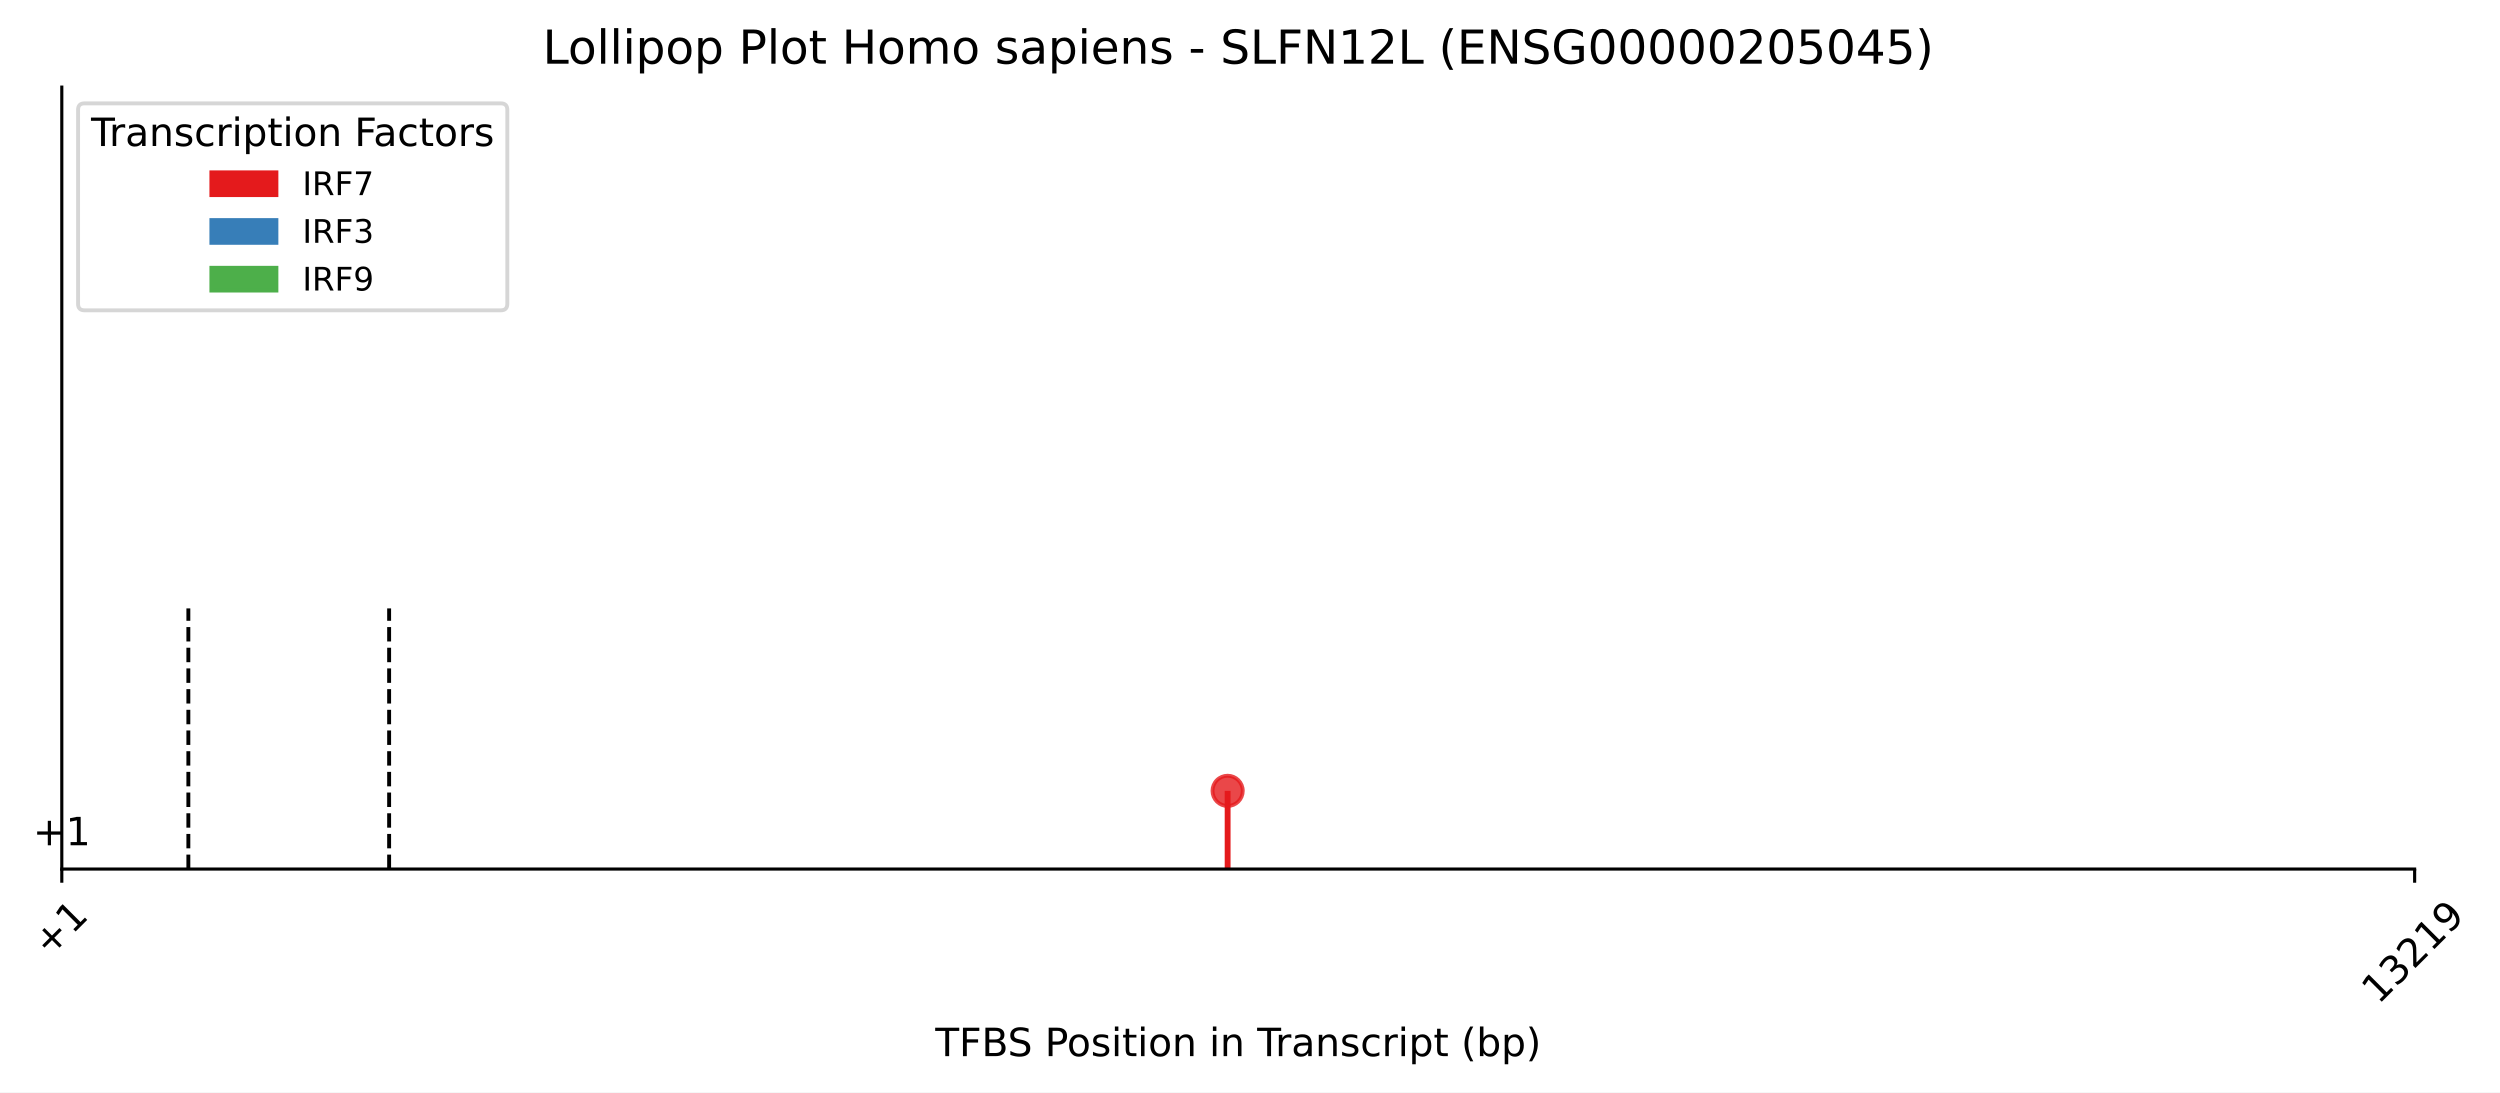
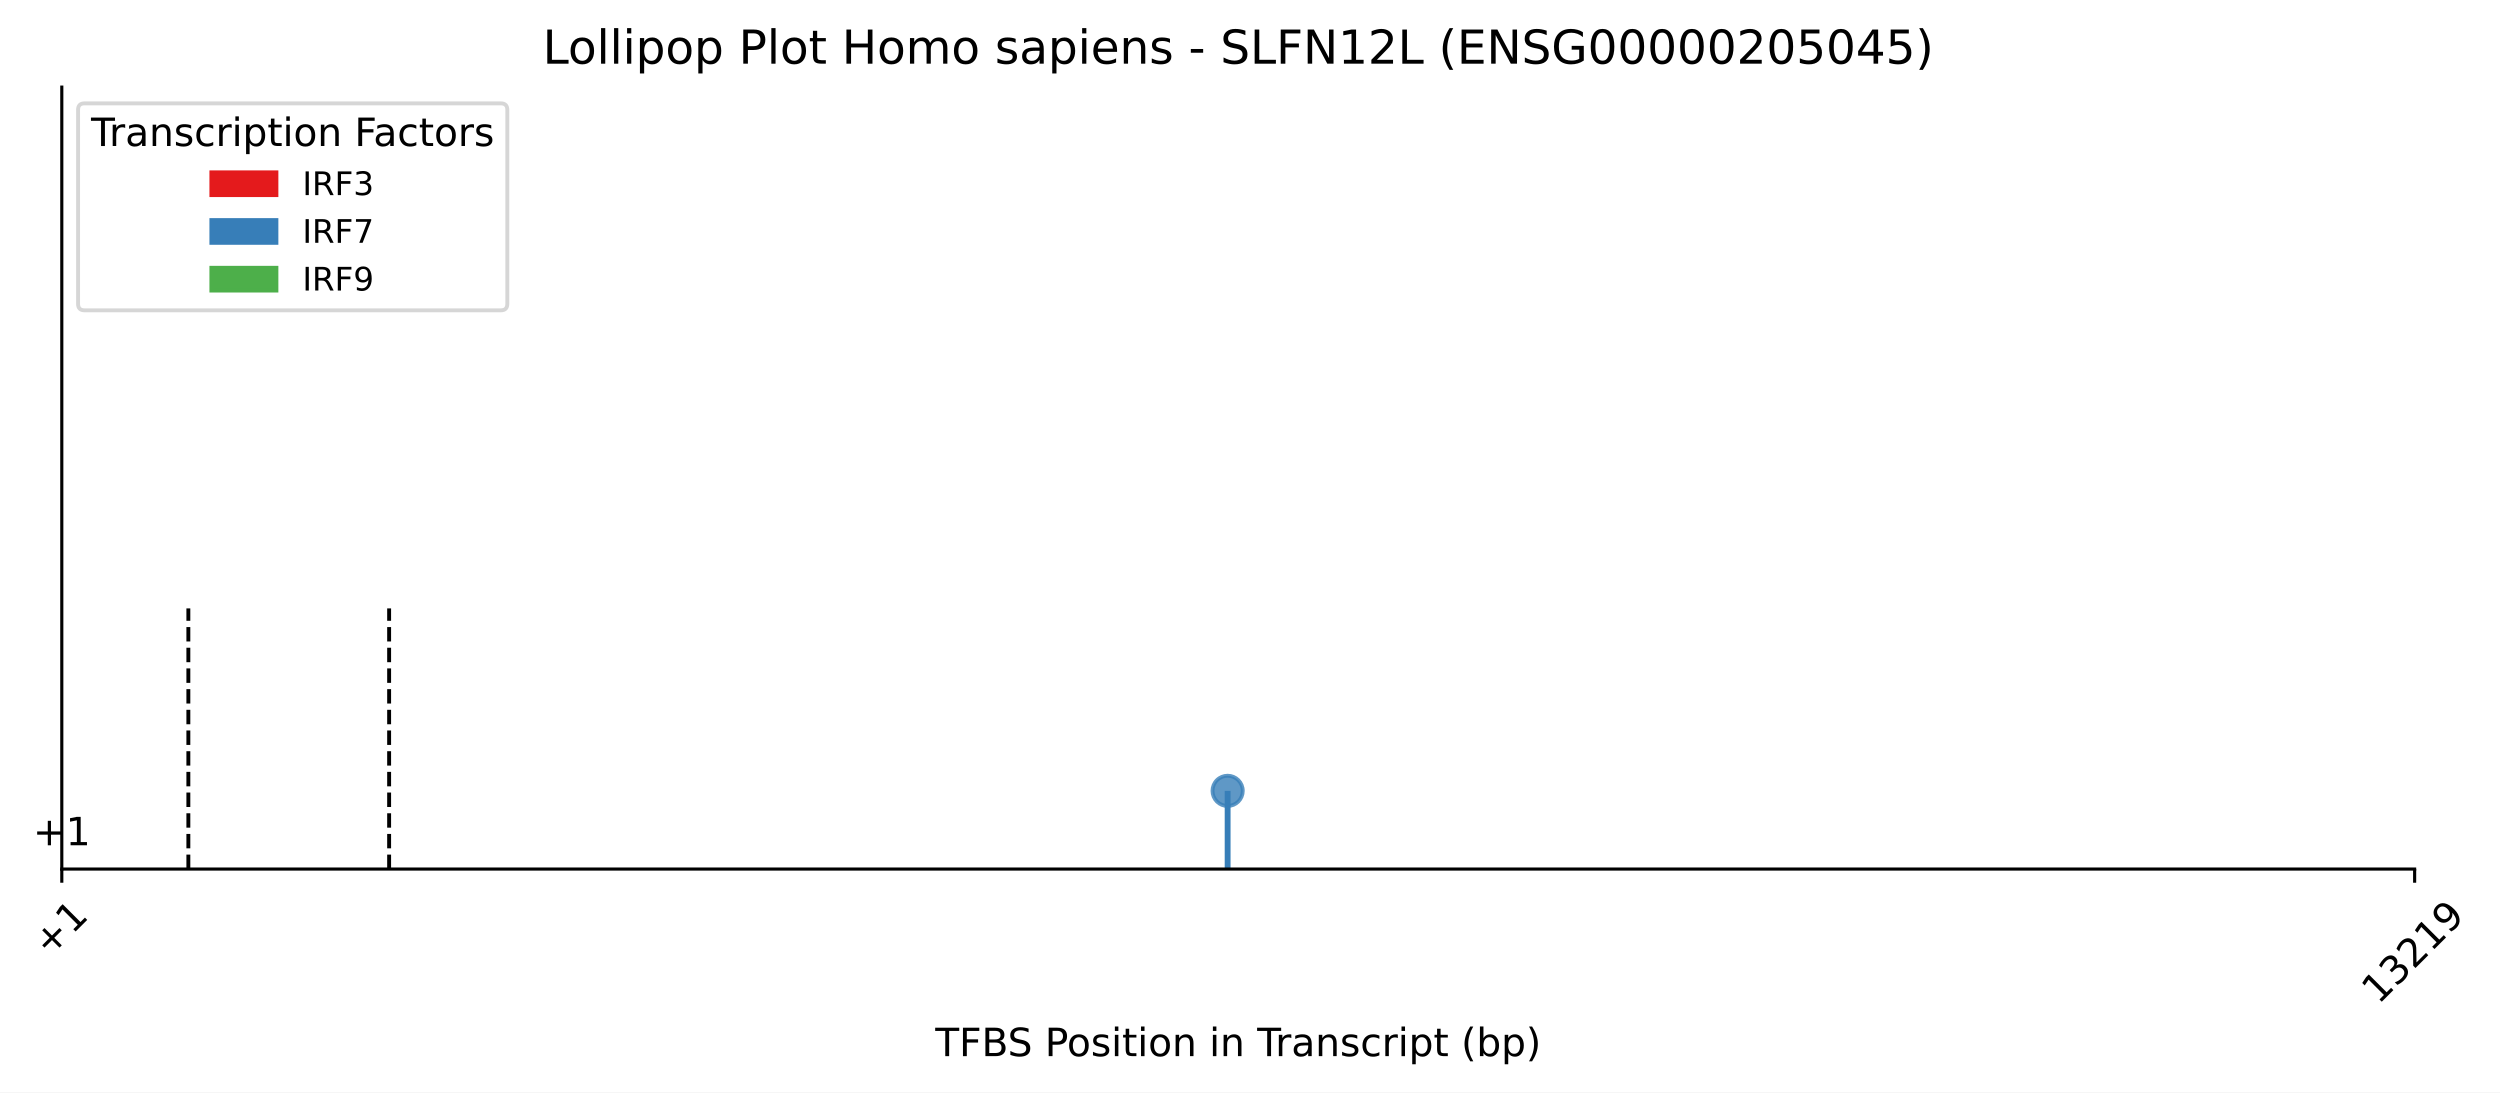
<svg xmlns="http://www.w3.org/2000/svg" xmlns:xlink="http://www.w3.org/1999/xlink" width="640.509pt" height="279.87pt" viewBox="0 0 640.509 279.87" version="1.1">
  <defs>
    <style type="text/css">*{stroke-linejoin: round; stroke-linecap: butt}</style>
  </defs>
  <g id="figure_1">
    <g id="patch_1">
      <path d="M 0 279.87  L 640.509 279.87  L 640.509 0  L 0 0  z " style="fill: #ffffff" />
    </g>
    <g id="axes_1">
      <g id="patch_2">
        <path d="M 15.834 222.654  L 618.639 222.654  L 618.639 22.318  L 15.834 22.318  z " style="fill: #ffffff" />
      </g>
      <g id="matplotlib.axis_1">
        <g id="xtick_1">
          <g id="line2d_1">
            <defs>
-               <path id="me932055e0e" d="M 0 0  L 0 3.5  " style="stroke: #000000; stroke-width: 0.8" />
+               <path id="m1842321f19" d="M 0 0  L 0 3.5  " style="stroke: #000000; stroke-width: 0.8" />
            </defs>
            <g>
-               <use xlink:href="#me932055e0e" x="15.834" y="222.654" style="stroke: #000000; stroke-width: 0.8" />
+               <use xlink:href="#m1842321f19" x="15.834" y="222.654" style="stroke: #000000; stroke-width: 0.8" />
            </g>
          </g>
          <g id="text_1">
            <g transform="translate(12.57291 245.4511) rotate(-45) scale(0.1 -0.1)">
              <defs>
                <path id="DejaVuSans-2b" d="M 2944 4013  L 2944 2272  L 4684 2272  L 4684 1741  L 2944 1741  L 2944 0  L 2419 0  L 2419 1741  L 678 1741  L 678 2272  L 2419 2272  L 2419 4013  L 2944 4013  z " transform="scale(0.015625)" />
                <path id="DejaVuSans-31" d="M 794 531  L 1825 531  L 1825 4091  L 703 3866  L 703 4441  L 1819 4666  L 2450 4666  L 2450 531  L 3481 531  L 3481 0  L 794 0  L 794 531  z " transform="scale(0.015625)" />
              </defs>
              <use xlink:href="#DejaVuSans-2b" />
              <use xlink:href="#DejaVuSans-31" x="83.789" />
            </g>
          </g>
        </g>
        <g id="xtick_2">
          <g id="line2d_2">
            <g>
-               <use xlink:href="#me932055e0e" x="618.639" y="222.654" style="stroke: #000000; stroke-width: 0.8" />
+               <use xlink:href="#m1842321f19" x="618.639" y="222.654" style="stroke: #000000; stroke-width: 0.8" />
            </g>
          </g>
          <g id="text_2">
            <g transform="translate(609.3433 257.5216) rotate(-45) scale(0.1 -0.1)">
              <defs>
                <path id="DejaVuSans-33" d="M 2597 2516  Q 3050 2419 3304 2112  Q 3559 1806 3559 1356  Q 3559 666 3084 287  Q 2609 -91 1734 -91  Q 1441 -91 1130 -33  Q 819 25 488 141  L 488 750  Q 750 597 1062 519  Q 1375 441 1716 441  Q 2309 441 2620 675  Q 2931 909 2931 1356  Q 2931 1769 2642 2001  Q 2353 2234 1838 2234  L 1294 2234  L 1294 2753  L 1863 2753  Q 2328 2753 2575 2939  Q 2822 3125 2822 3475  Q 2822 3834 2567 4026  Q 2313 4219 1838 4219  Q 1578 4219 1281 4162  Q 984 4106 628 3988  L 628 4550  Q 988 4650 1302 4700  Q 1616 4750 1894 4750  Q 2613 4750 3031 4423  Q 3450 4097 3450 3541  Q 3450 3153 3228 2886  Q 3006 2619 2597 2516  z " transform="scale(0.015625)" />
                <path id="DejaVuSans-32" d="M 1228 531  L 3431 531  L 3431 0  L 469 0  L 469 531  Q 828 903 1448 1529  Q 2069 2156 2228 2338  Q 2531 2678 2651 2914  Q 2772 3150 2772 3378  Q 2772 3750 2511 3984  Q 2250 4219 1831 4219  Q 1534 4219 1204 4116  Q 875 4013 500 3803  L 500 4441  Q 881 4594 1212 4672  Q 1544 4750 1819 4750  Q 2544 4750 2975 4387  Q 3406 4025 3406 3419  Q 3406 3131 3298 2873  Q 3191 2616 2906 2266  Q 2828 2175 2409 1742  Q 1991 1309 1228 531  z " transform="scale(0.015625)" />
                <path id="DejaVuSans-39" d="M 703 97  L 703 672  Q 941 559 1184 500  Q 1428 441 1663 441  Q 2288 441 2617 861  Q 2947 1281 2994 2138  Q 2813 1869 2534 1725  Q 2256 1581 1919 1581  Q 1219 1581 811 2004  Q 403 2428 403 3163  Q 403 3881 828 4315  Q 1253 4750 1959 4750  Q 2769 4750 3195 4129  Q 3622 3509 3622 2328  Q 3622 1225 3098 567  Q 2575 -91 1691 -91  Q 1453 -91 1209 -44  Q 966 3 703 97  z M 1959 2075  Q 2384 2075 2632 2365  Q 2881 2656 2881 3163  Q 2881 3666 2632 3958  Q 2384 4250 1959 4250  Q 1534 4250 1286 3958  Q 1038 3666 1038 3163  Q 1038 2656 1286 2365  Q 1534 2075 1959 2075  z " transform="scale(0.015625)" />
              </defs>
              <use xlink:href="#DejaVuSans-31" />
              <use xlink:href="#DejaVuSans-33" x="63.623" />
              <use xlink:href="#DejaVuSans-32" x="127.246" />
              <use xlink:href="#DejaVuSans-31" x="190.869" />
              <use xlink:href="#DejaVuSans-39" x="254.492" />
            </g>
          </g>
        </g>
        <g id="text_3">
          <g transform="translate(239.6242 270.5906) scale(0.1 -0.1)">
            <defs>
              <path id="DejaVuSans-54" d="M -19 4666  L 3928 4666  L 3928 4134  L 2272 4134  L 2272 0  L 1638 0  L 1638 4134  L -19 4134  L -19 4666  z " transform="scale(0.015625)" />
              <path id="DejaVuSans-46" d="M 628 4666  L 3309 4666  L 3309 4134  L 1259 4134  L 1259 2759  L 3109 2759  L 3109 2228  L 1259 2228  L 1259 0  L 628 0  L 628 4666  z " transform="scale(0.015625)" />
              <path id="DejaVuSans-42" d="M 1259 2228  L 1259 519  L 2272 519  Q 2781 519 3026 730  Q 3272 941 3272 1375  Q 3272 1813 3026 2020  Q 2781 2228 2272 2228  L 1259 2228  z M 1259 4147  L 1259 2741  L 2194 2741  Q 2656 2741 2882 2914  Q 3109 3088 3109 3444  Q 3109 3797 2882 3972  Q 2656 4147 2194 4147  L 1259 4147  z M 628 4666  L 2241 4666  Q 2963 4666 3353 4366  Q 3744 4066 3744 3513  Q 3744 3084 3544 2831  Q 3344 2578 2956 2516  Q 3422 2416 3680 2098  Q 3938 1781 3938 1306  Q 3938 681 3513 340  Q 3088 0 2303 0  L 628 0  L 628 4666  z " transform="scale(0.015625)" />
              <path id="DejaVuSans-53" d="M 3425 4513  L 3425 3897  Q 3066 4069 2747 4153  Q 2428 4238 2131 4238  Q 1616 4238 1336 4038  Q 1056 3838 1056 3469  Q 1056 3159 1242 3001  Q 1428 2844 1947 2747  L 2328 2669  Q 3034 2534 3370 2195  Q 3706 1856 3706 1288  Q 3706 609 3251 259  Q 2797 -91 1919 -91  Q 1588 -91 1214 -16  Q 841 59 441 206  L 441 856  Q 825 641 1194 531  Q 1563 422 1919 422  Q 2459 422 2753 634  Q 3047 847 3047 1241  Q 3047 1584 2836 1778  Q 2625 1972 2144 2069  L 1759 2144  Q 1053 2284 737 2584  Q 422 2884 422 3419  Q 422 4038 858 4394  Q 1294 4750 2059 4750  Q 2388 4750 2728 4690  Q 3069 4631 3425 4513  z " transform="scale(0.015625)" />
              <path id="DejaVuSans-20" transform="scale(0.015625)" />
              <path id="DejaVuSans-50" d="M 1259 4147  L 1259 2394  L 2053 2394  Q 2494 2394 2734 2622  Q 2975 2850 2975 3272  Q 2975 3691 2734 3919  Q 2494 4147 2053 4147  L 1259 4147  z M 628 4666  L 2053 4666  Q 2838 4666 3239 4311  Q 3641 3956 3641 3272  Q 3641 2581 3239 2228  Q 2838 1875 2053 1875  L 1259 1875  L 1259 0  L 628 0  L 628 4666  z " transform="scale(0.015625)" />
              <path id="DejaVuSans-6f" d="M 1959 3097  Q 1497 3097 1228 2736  Q 959 2375 959 1747  Q 959 1119 1226 758  Q 1494 397 1959 397  Q 2419 397 2687 759  Q 2956 1122 2956 1747  Q 2956 2369 2687 2733  Q 2419 3097 1959 3097  z M 1959 3584  Q 2709 3584 3137 3096  Q 3566 2609 3566 1747  Q 3566 888 3137 398  Q 2709 -91 1959 -91  Q 1206 -91 779 398  Q 353 888 353 1747  Q 353 2609 779 3096  Q 1206 3584 1959 3584  z " transform="scale(0.015625)" />
              <path id="DejaVuSans-73" d="M 2834 3397  L 2834 2853  Q 2591 2978 2328 3040  Q 2066 3103 1784 3103  Q 1356 3103 1142 2972  Q 928 2841 928 2578  Q 928 2378 1081 2264  Q 1234 2150 1697 2047  L 1894 2003  Q 2506 1872 2764 1633  Q 3022 1394 3022 966  Q 3022 478 2636 193  Q 2250 -91 1575 -91  Q 1294 -91 989 -36  Q 684 19 347 128  L 347 722  Q 666 556 975 473  Q 1284 391 1588 391  Q 1994 391 2212 530  Q 2431 669 2431 922  Q 2431 1156 2273 1281  Q 2116 1406 1581 1522  L 1381 1569  Q 847 1681 609 1914  Q 372 2147 372 2553  Q 372 3047 722 3315  Q 1072 3584 1716 3584  Q 2034 3584 2315 3537  Q 2597 3491 2834 3397  z " transform="scale(0.015625)" />
              <path id="DejaVuSans-69" d="M 603 3500  L 1178 3500  L 1178 0  L 603 0  L 603 3500  z M 603 4863  L 1178 4863  L 1178 4134  L 603 4134  L 603 4863  z " transform="scale(0.015625)" />
              <path id="DejaVuSans-74" d="M 1172 4494  L 1172 3500  L 2356 3500  L 2356 3053  L 1172 3053  L 1172 1153  Q 1172 725 1289 603  Q 1406 481 1766 481  L 2356 481  L 2356 0  L 1766 0  Q 1100 0 847 248  Q 594 497 594 1153  L 594 3053  L 172 3053  L 172 3500  L 594 3500  L 594 4494  L 1172 4494  z " transform="scale(0.015625)" />
              <path id="DejaVuSans-6e" d="M 3513 2113  L 3513 0  L 2938 0  L 2938 2094  Q 2938 2591 2744 2837  Q 2550 3084 2163 3084  Q 1697 3084 1428 2787  Q 1159 2491 1159 1978  L 1159 0  L 581 0  L 581 3500  L 1159 3500  L 1159 2956  Q 1366 3272 1645 3428  Q 1925 3584 2291 3584  Q 2894 3584 3203 3211  Q 3513 2838 3513 2113  z " transform="scale(0.015625)" />
              <path id="DejaVuSans-72" d="M 2631 2963  Q 2534 3019 2420 3045  Q 2306 3072 2169 3072  Q 1681 3072 1420 2755  Q 1159 2438 1159 1844  L 1159 0  L 581 0  L 581 3500  L 1159 3500  L 1159 2956  Q 1341 3275 1631 3429  Q 1922 3584 2338 3584  Q 2397 3584 2469 3576  Q 2541 3569 2628 3553  L 2631 2963  z " transform="scale(0.015625)" />
              <path id="DejaVuSans-61" d="M 2194 1759  Q 1497 1759 1228 1600  Q 959 1441 959 1056  Q 959 750 1161 570  Q 1363 391 1709 391  Q 2188 391 2477 730  Q 2766 1069 2766 1631  L 2766 1759  L 2194 1759  z M 3341 1997  L 3341 0  L 2766 0  L 2766 531  Q 2569 213 2275 61  Q 1981 -91 1556 -91  Q 1019 -91 701 211  Q 384 513 384 1019  Q 384 1609 779 1909  Q 1175 2209 1959 2209  L 2766 2209  L 2766 2266  Q 2766 2663 2505 2880  Q 2244 3097 1772 3097  Q 1472 3097 1187 3025  Q 903 2953 641 2809  L 641 3341  Q 956 3463 1253 3523  Q 1550 3584 1831 3584  Q 2591 3584 2966 3190  Q 3341 2797 3341 1997  z " transform="scale(0.015625)" />
              <path id="DejaVuSans-63" d="M 3122 3366  L 3122 2828  Q 2878 2963 2633 3030  Q 2388 3097 2138 3097  Q 1578 3097 1268 2742  Q 959 2388 959 1747  Q 959 1106 1268 751  Q 1578 397 2138 397  Q 2388 397 2633 464  Q 2878 531 3122 666  L 3122 134  Q 2881 22 2623 -34  Q 2366 -91 2075 -91  Q 1284 -91 818 406  Q 353 903 353 1747  Q 353 2603 823 3093  Q 1294 3584 2113 3584  Q 2378 3584 2631 3529  Q 2884 3475 3122 3366  z " transform="scale(0.015625)" />
              <path id="DejaVuSans-70" d="M 1159 525  L 1159 -1331  L 581 -1331  L 581 3500  L 1159 3500  L 1159 2969  Q 1341 3281 1617 3432  Q 1894 3584 2278 3584  Q 2916 3584 3314 3078  Q 3713 2572 3713 1747  Q 3713 922 3314 415  Q 2916 -91 2278 -91  Q 1894 -91 1617 61  Q 1341 213 1159 525  z M 3116 1747  Q 3116 2381 2855 2742  Q 2594 3103 2138 3103  Q 1681 3103 1420 2742  Q 1159 2381 1159 1747  Q 1159 1113 1420 752  Q 1681 391 2138 391  Q 2594 391 2855 752  Q 3116 1113 3116 1747  z " transform="scale(0.015625)" />
              <path id="DejaVuSans-28" d="M 1984 4856  Q 1566 4138 1362 3434  Q 1159 2731 1159 2009  Q 1159 1288 1364 580  Q 1569 -128 1984 -844  L 1484 -844  Q 1016 -109 783 600  Q 550 1309 550 2009  Q 550 2706 781 3412  Q 1013 4119 1484 4856  L 1984 4856  z " transform="scale(0.015625)" />
              <path id="DejaVuSans-62" d="M 3116 1747  Q 3116 2381 2855 2742  Q 2594 3103 2138 3103  Q 1681 3103 1420 2742  Q 1159 2381 1159 1747  Q 1159 1113 1420 752  Q 1681 391 2138 391  Q 2594 391 2855 752  Q 3116 1113 3116 1747  z M 1159 2969  Q 1341 3281 1617 3432  Q 1894 3584 2278 3584  Q 2916 3584 3314 3078  Q 3713 2572 3713 1747  Q 3713 922 3314 415  Q 2916 -91 2278 -91  Q 1894 -91 1617 61  Q 1341 213 1159 525  L 1159 0  L 581 0  L 581 4863  L 1159 4863  L 1159 2969  z " transform="scale(0.015625)" />
              <path id="DejaVuSans-29" d="M 513 4856  L 1013 4856  Q 1481 4119 1714 3412  Q 1947 2706 1947 2009  Q 1947 1309 1714 600  Q 1481 -109 1013 -844  L 513 -844  Q 928 -128 1133 580  Q 1338 1288 1338 2009  Q 1338 2731 1133 3434  Q 928 4138 513 4856  z " transform="scale(0.015625)" />
            </defs>
            <use xlink:href="#DejaVuSans-54" />
            <use xlink:href="#DejaVuSans-46" x="61.084" />
            <use xlink:href="#DejaVuSans-42" x="118.604" />
            <use xlink:href="#DejaVuSans-53" x="185.457" />
            <use xlink:href="#DejaVuSans-20" x="248.934" />
            <use xlink:href="#DejaVuSans-50" x="280.721" />
            <use xlink:href="#DejaVuSans-6f" x="337.398" />
            <use xlink:href="#DejaVuSans-73" x="398.58" />
            <use xlink:href="#DejaVuSans-69" x="450.68" />
            <use xlink:href="#DejaVuSans-74" x="478.463" />
            <use xlink:href="#DejaVuSans-69" x="517.672" />
            <use xlink:href="#DejaVuSans-6f" x="545.455" />
            <use xlink:href="#DejaVuSans-6e" x="606.637" />
            <use xlink:href="#DejaVuSans-20" x="670.016" />
            <use xlink:href="#DejaVuSans-69" x="701.803" />
            <use xlink:href="#DejaVuSans-6e" x="729.586" />
            <use xlink:href="#DejaVuSans-20" x="792.965" />
            <use xlink:href="#DejaVuSans-54" x="824.752" />
            <use xlink:href="#DejaVuSans-72" x="871.086" />
            <use xlink:href="#DejaVuSans-61" x="912.199" />
            <use xlink:href="#DejaVuSans-6e" x="973.479" />
            <use xlink:href="#DejaVuSans-73" x="1036.857" />
            <use xlink:href="#DejaVuSans-63" x="1088.957" />
            <use xlink:href="#DejaVuSans-72" x="1143.938" />
            <use xlink:href="#DejaVuSans-69" x="1185.051" />
            <use xlink:href="#DejaVuSans-70" x="1212.834" />
            <use xlink:href="#DejaVuSans-74" x="1276.311" />
            <use xlink:href="#DejaVuSans-20" x="1315.52" />
            <use xlink:href="#DejaVuSans-28" x="1347.307" />
            <use xlink:href="#DejaVuSans-62" x="1386.32" />
            <use xlink:href="#DejaVuSans-70" x="1449.797" />
            <use xlink:href="#DejaVuSans-29" x="1513.273" />
          </g>
        </g>
      </g>
      <g id="matplotlib.axis_2" />
      <g id="LineCollection_1">
-         <path d="M 314.523 222.654  L 314.523 202.62  " clip-path="url(#pd30de1f6ee)" style="fill: none; stroke: #e41a1c; stroke-width: 1.5" />
+         <path d="M 314.523 222.654  L 314.523 202.62  " clip-path="url(#p777da3958c)" style="fill: none; stroke: #377eb8; stroke-width: 1.5" />
      </g>
      <g id="line2d_3">
-         <path d="M 48.257 222.654  L 48.257 155.875  " clip-path="url(#pd30de1f6ee)" style="fill: none; stroke-dasharray: 3.7,1.6; stroke-dashoffset: 0; stroke: #000000" />
+         <path d="M 48.257 222.654  L 48.257 155.875  " clip-path="url(#p777da3958c)" style="fill: none; stroke-dasharray: 3.7,1.6; stroke-dashoffset: 0; stroke: #000000" />
      </g>
      <g id="line2d_4">
-         <path d="M 99.695 222.654  L 99.695 155.875  " clip-path="url(#pd30de1f6ee)" style="fill: none; stroke-dasharray: 3.7,1.6; stroke-dashoffset: 0; stroke: #000000" />
+         <path d="M 99.695 222.654  L 99.695 155.875  " clip-path="url(#p777da3958c)" style="fill: none; stroke-dasharray: 3.7,1.6; stroke-dashoffset: 0; stroke: #000000" />
      </g>
      <g id="patch_3">
        <path d="M 15.834 222.654  L 15.834 22.318  " style="fill: none; stroke: #000000; stroke-width: 0.8; stroke-linejoin: miter; stroke-linecap: square" />
      </g>
      <g id="patch_4">
        <path d="M 15.834 222.654  L 618.639 222.654  " style="fill: none; stroke: #000000; stroke-width: 0.8; stroke-linejoin: miter; stroke-linecap: square" />
      </g>
      <g id="PathCollection_1">
        <defs>
-           <path id="m5ddb85e7a6" d="M 0 3.873  C 1.027 3.873 2.012 3.465 2.739 2.739  C 3.465 2.012 3.873 1.027 3.873 0  C 3.873 -1.027 3.465 -2.012 2.739 -2.739  C 2.012 -3.465 1.027 -3.873 0 -3.873  C -1.027 -3.873 -2.012 -3.465 -2.739 -2.739  C -3.465 -2.012 -3.873 -1.027 -3.873 0  C -3.873 1.027 -3.465 2.012 -2.739 2.739  C -2.012 3.465 -1.027 3.873 0 3.873  z " style="stroke: #e41a1c; stroke-opacity: 0.8" />
+           <path id="mfe82c09104" d="M 0 3.873  C 1.027 3.873 2.012 3.465 2.739 2.739  C 3.465 2.012 3.873 1.027 3.873 0  C 3.873 -1.027 3.465 -2.012 2.739 -2.739  C 2.012 -3.465 1.027 -3.873 0 -3.873  C -1.027 -3.873 -2.012 -3.465 -2.739 -2.739  C -3.465 -2.012 -3.873 -1.027 -3.873 0  C -3.873 1.027 -3.465 2.012 -2.739 2.739  C -2.012 3.465 -1.027 3.873 0 3.873  z " style="stroke: #377eb8; stroke-opacity: 0.8" />
        </defs>
-         <g clip-path="url(#pd30de1f6ee)">
-           <use xlink:href="#m5ddb85e7a6" x="314.523" y="202.62" style="fill: #e41a1c; fill-opacity: 0.8; stroke: #e41a1c; stroke-opacity: 0.8" />
+         <g clip-path="url(#p777da3958c)">
+           <use xlink:href="#mfe82c09104" x="314.523" y="202.62" style="fill: #377eb8; fill-opacity: 0.8; stroke: #377eb8; stroke-opacity: 0.8" />
        </g>
      </g>
      <g id="text_4">
        <g transform="translate(8.462791 216.5675) scale(0.1 -0.1)">
          <use xlink:href="#DejaVuSans-2b" />
          <use xlink:href="#DejaVuSans-31" x="83.789" />
        </g>
      </g>
      <g id="text_5">
        <g transform="translate(139.0433 16.31812) scale(0.12 -0.12)">
          <defs>
            <path id="DejaVuSans-4c" d="M 628 4666  L 1259 4666  L 1259 531  L 3531 531  L 3531 0  L 628 0  L 628 4666  z " transform="scale(0.015625)" />
            <path id="DejaVuSans-6c" d="M 603 4863  L 1178 4863  L 1178 0  L 603 0  L 603 4863  z " transform="scale(0.015625)" />
            <path id="DejaVuSans-48" d="M 628 4666  L 1259 4666  L 1259 2753  L 3553 2753  L 3553 4666  L 4184 4666  L 4184 0  L 3553 0  L 3553 2222  L 1259 2222  L 1259 0  L 628 0  L 628 4666  z " transform="scale(0.015625)" />
            <path id="DejaVuSans-6d" d="M 3328 2828  Q 3544 3216 3844 3400  Q 4144 3584 4550 3584  Q 5097 3584 5394 3201  Q 5691 2819 5691 2113  L 5691 0  L 5113 0  L 5113 2094  Q 5113 2597 4934 2840  Q 4756 3084 4391 3084  Q 3944 3084 3684 2787  Q 3425 2491 3425 1978  L 3425 0  L 2847 0  L 2847 2094  Q 2847 2600 2669 2842  Q 2491 3084 2119 3084  Q 1678 3084 1418 2786  Q 1159 2488 1159 1978  L 1159 0  L 581 0  L 581 3500  L 1159 3500  L 1159 2956  Q 1356 3278 1631 3431  Q 1906 3584 2284 3584  Q 2666 3584 2933 3390  Q 3200 3197 3328 2828  z " transform="scale(0.015625)" />
            <path id="DejaVuSans-65" d="M 3597 1894  L 3597 1613  L 953 1613  Q 991 1019 1311 708  Q 1631 397 2203 397  Q 2534 397 2845 478  Q 3156 559 3463 722  L 3463 178  Q 3153 47 2828 -22  Q 2503 -91 2169 -91  Q 1331 -91 842 396  Q 353 884 353 1716  Q 353 2575 817 3079  Q 1281 3584 2069 3584  Q 2775 3584 3186 3129  Q 3597 2675 3597 1894  z M 3022 2063  Q 3016 2534 2758 2815  Q 2500 3097 2075 3097  Q 1594 3097 1305 2825  Q 1016 2553 972 2059  L 3022 2063  z " transform="scale(0.015625)" />
            <path id="DejaVuSans-2d" d="M 313 2009  L 1997 2009  L 1997 1497  L 313 1497  L 313 2009  z " transform="scale(0.015625)" />
            <path id="DejaVuSans-4e" d="M 628 4666  L 1478 4666  L 3547 763  L 3547 4666  L 4159 4666  L 4159 0  L 3309 0  L 1241 3903  L 1241 0  L 628 0  L 628 4666  z " transform="scale(0.015625)" />
            <path id="DejaVuSans-45" d="M 628 4666  L 3578 4666  L 3578 4134  L 1259 4134  L 1259 2753  L 3481 2753  L 3481 2222  L 1259 2222  L 1259 531  L 3634 531  L 3634 0  L 628 0  L 628 4666  z " transform="scale(0.015625)" />
            <path id="DejaVuSans-47" d="M 3809 666  L 3809 1919  L 2778 1919  L 2778 2438  L 4434 2438  L 4434 434  Q 4069 175 3628 42  Q 3188 -91 2688 -91  Q 1594 -91 976 548  Q 359 1188 359 2328  Q 359 3472 976 4111  Q 1594 4750 2688 4750  Q 3144 4750 3555 4637  Q 3966 4525 4313 4306  L 4313 3634  Q 3963 3931 3569 4081  Q 3175 4231 2741 4231  Q 1884 4231 1454 3753  Q 1025 3275 1025 2328  Q 1025 1384 1454 906  Q 1884 428 2741 428  Q 3075 428 3337 486  Q 3600 544 3809 666  z " transform="scale(0.015625)" />
            <path id="DejaVuSans-30" d="M 2034 4250  Q 1547 4250 1301 3770  Q 1056 3291 1056 2328  Q 1056 1369 1301 889  Q 1547 409 2034 409  Q 2525 409 2770 889  Q 3016 1369 3016 2328  Q 3016 3291 2770 3770  Q 2525 4250 2034 4250  z M 2034 4750  Q 2819 4750 3233 4129  Q 3647 3509 3647 2328  Q 3647 1150 3233 529  Q 2819 -91 2034 -91  Q 1250 -91 836 529  Q 422 1150 422 2328  Q 422 3509 836 4129  Q 1250 4750 2034 4750  z " transform="scale(0.015625)" />
            <path id="DejaVuSans-35" d="M 691 4666  L 3169 4666  L 3169 4134  L 1269 4134  L 1269 2991  Q 1406 3038 1543 3061  Q 1681 3084 1819 3084  Q 2600 3084 3056 2656  Q 3513 2228 3513 1497  Q 3513 744 3044 326  Q 2575 -91 1722 -91  Q 1428 -91 1123 -41  Q 819 9 494 109  L 494 744  Q 775 591 1075 516  Q 1375 441 1709 441  Q 2250 441 2565 725  Q 2881 1009 2881 1497  Q 2881 1984 2565 2268  Q 2250 2553 1709 2553  Q 1456 2553 1204 2497  Q 953 2441 691 2322  L 691 4666  z " transform="scale(0.015625)" />
            <path id="DejaVuSans-34" d="M 2419 4116  L 825 1625  L 2419 1625  L 2419 4116  z M 2253 4666  L 3047 4666  L 3047 1625  L 3713 1625  L 3713 1100  L 3047 1100  L 3047 0  L 2419 0  L 2419 1100  L 313 1100  L 313 1709  L 2253 4666  z " transform="scale(0.015625)" />
          </defs>
          <use xlink:href="#DejaVuSans-4c" />
          <use xlink:href="#DejaVuSans-6f" x="53.963" />
          <use xlink:href="#DejaVuSans-6c" x="115.145" />
          <use xlink:href="#DejaVuSans-6c" x="142.928" />
          <use xlink:href="#DejaVuSans-69" x="170.711" />
          <use xlink:href="#DejaVuSans-70" x="198.494" />
          <use xlink:href="#DejaVuSans-6f" x="261.971" />
          <use xlink:href="#DejaVuSans-70" x="323.152" />
          <use xlink:href="#DejaVuSans-20" x="386.629" />
          <use xlink:href="#DejaVuSans-50" x="418.416" />
          <use xlink:href="#DejaVuSans-6c" x="478.719" />
          <use xlink:href="#DejaVuSans-6f" x="506.502" />
          <use xlink:href="#DejaVuSans-74" x="567.684" />
          <use xlink:href="#DejaVuSans-20" x="606.893" />
          <use xlink:href="#DejaVuSans-48" x="638.68" />
          <use xlink:href="#DejaVuSans-6f" x="713.875" />
          <use xlink:href="#DejaVuSans-6d" x="775.057" />
          <use xlink:href="#DejaVuSans-6f" x="872.469" />
          <use xlink:href="#DejaVuSans-20" x="933.65" />
          <use xlink:href="#DejaVuSans-73" x="965.438" />
          <use xlink:href="#DejaVuSans-61" x="1017.537" />
          <use xlink:href="#DejaVuSans-70" x="1078.816" />
          <use xlink:href="#DejaVuSans-69" x="1142.293" />
          <use xlink:href="#DejaVuSans-65" x="1170.076" />
          <use xlink:href="#DejaVuSans-6e" x="1231.6" />
          <use xlink:href="#DejaVuSans-73" x="1294.979" />
          <use xlink:href="#DejaVuSans-20" x="1347.078" />
          <use xlink:href="#DejaVuSans-2d" x="1378.865" />
          <use xlink:href="#DejaVuSans-20" x="1414.949" />
          <use xlink:href="#DejaVuSans-53" x="1446.736" />
          <use xlink:href="#DejaVuSans-4c" x="1510.213" />
          <use xlink:href="#DejaVuSans-46" x="1565.926" />
          <use xlink:href="#DejaVuSans-4e" x="1623.445" />
          <use xlink:href="#DejaVuSans-31" x="1698.25" />
          <use xlink:href="#DejaVuSans-32" x="1761.873" />
          <use xlink:href="#DejaVuSans-4c" x="1825.496" />
          <use xlink:href="#DejaVuSans-20" x="1881.209" />
          <use xlink:href="#DejaVuSans-28" x="1912.996" />
          <use xlink:href="#DejaVuSans-45" x="1952.01" />
          <use xlink:href="#DejaVuSans-4e" x="2015.193" />
          <use xlink:href="#DejaVuSans-53" x="2089.998" />
          <use xlink:href="#DejaVuSans-47" x="2153.475" />
          <use xlink:href="#DejaVuSans-30" x="2230.965" />
          <use xlink:href="#DejaVuSans-30" x="2294.588" />
          <use xlink:href="#DejaVuSans-30" x="2358.211" />
          <use xlink:href="#DejaVuSans-30" x="2421.834" />
          <use xlink:href="#DejaVuSans-30" x="2485.457" />
          <use xlink:href="#DejaVuSans-32" x="2549.08" />
          <use xlink:href="#DejaVuSans-30" x="2612.703" />
          <use xlink:href="#DejaVuSans-35" x="2676.326" />
          <use xlink:href="#DejaVuSans-30" x="2739.949" />
          <use xlink:href="#DejaVuSans-34" x="2803.572" />
          <use xlink:href="#DejaVuSans-35" x="2867.195" />
          <use xlink:href="#DejaVuSans-29" x="2930.818" />
        </g>
      </g>
      <g id="legend_1">
        <g id="patch_5">
          <path d="M 21.665 79.506  L 128.309 79.506  Q 129.975 79.506 129.975 77.84  L 129.975 28.149  Q 129.975 26.483 128.309 26.483  L 21.665 26.483  Q 19.999 26.483 19.999 28.149  L 19.999 77.84  Q 19.999 79.506 21.665 79.506  z " style="fill: #ffffff; opacity: 0.8; stroke: #cccccc; stroke-linejoin: miter" />
        </g>
        <g id="text_6">
          <g transform="translate(23.33088 37.41356) scale(0.1 -0.1)">
            <use xlink:href="#DejaVuSans-54" />
            <use xlink:href="#DejaVuSans-72" x="46.334" />
            <use xlink:href="#DejaVuSans-61" x="87.447" />
            <use xlink:href="#DejaVuSans-6e" x="148.727" />
            <use xlink:href="#DejaVuSans-73" x="212.105" />
            <use xlink:href="#DejaVuSans-63" x="264.205" />
            <use xlink:href="#DejaVuSans-72" x="319.186" />
            <use xlink:href="#DejaVuSans-69" x="360.299" />
            <use xlink:href="#DejaVuSans-70" x="388.082" />
            <use xlink:href="#DejaVuSans-74" x="451.559" />
            <use xlink:href="#DejaVuSans-69" x="490.768" />
            <use xlink:href="#DejaVuSans-6f" x="518.551" />
            <use xlink:href="#DejaVuSans-6e" x="579.732" />
            <use xlink:href="#DejaVuSans-20" x="643.111" />
            <use xlink:href="#DejaVuSans-46" x="674.898" />
            <use xlink:href="#DejaVuSans-61" x="723.293" />
            <use xlink:href="#DejaVuSans-63" x="784.572" />
            <use xlink:href="#DejaVuSans-74" x="839.553" />
            <use xlink:href="#DejaVuSans-6f" x="878.762" />
            <use xlink:href="#DejaVuSans-72" x="939.943" />
            <use xlink:href="#DejaVuSans-73" x="981.057" />
          </g>
        </g>
        <g id="patch_6">
          <path d="M 54.157 49.988  L 70.817 49.988  L 70.817 44.157  L 54.157 44.157  z " style="fill: #e41a1c; stroke: #e41a1c; stroke-linejoin: miter" />
        </g>
        <g id="text_7">
          <g transform="translate(77.48093 49.98775) scale(0.0833 -0.0833)">
            <defs>
              <path id="DejaVuSans-49" d="M 628 4666  L 1259 4666  L 1259 0  L 628 0  L 628 4666  z " transform="scale(0.015625)" />
              <path id="DejaVuSans-52" d="M 2841 2188  Q 3044 2119 3236 1894  Q 3428 1669 3622 1275  L 4263 0  L 3584 0  L 2988 1197  Q 2756 1666 2539 1819  Q 2322 1972 1947 1972  L 1259 1972  L 1259 0  L 628 0  L 628 4666  L 2053 4666  Q 2853 4666 3247 4331  Q 3641 3997 3641 3322  Q 3641 2881 3436 2590  Q 3231 2300 2841 2188  z M 1259 4147  L 1259 2491  L 2053 2491  Q 2509 2491 2742 2702  Q 2975 2913 2975 3322  Q 2975 3731 2742 3939  Q 2509 4147 2053 4147  L 1259 4147  z " transform="scale(0.015625)" />
+             </defs>
+             <use xlink:href="#DejaVuSans-49" />
+             <use xlink:href="#DejaVuSans-52" x="29.492" />
+             <use xlink:href="#DejaVuSans-46" x="98.975" />
+             <use xlink:href="#DejaVuSans-33" x="156.494" />
+           </g>
+         </g>
+         <g id="patch_7">
+           <path d="M 54.157 62.215  L 70.817 62.215  L 70.817 56.384  L 54.157 56.384  z " style="fill: #377eb8; stroke: #377eb8; stroke-linejoin: miter" />
+         </g>
+         <g id="text_8">
+           <g transform="translate(77.48093 62.21463) scale(0.0833 -0.0833)">
+             <defs>
              <path id="DejaVuSans-37" d="M 525 4666  L 3525 4666  L 3525 4397  L 1831 0  L 1172 0  L 2766 4134  L 525 4134  L 525 4666  z " transform="scale(0.015625)" />
            </defs>
            <use xlink:href="#DejaVuSans-49" />
            <use xlink:href="#DejaVuSans-52" x="29.492" />
            <use xlink:href="#DejaVuSans-46" x="98.975" />
            <use xlink:href="#DejaVuSans-37" x="156.494" />
-           </g>
-         </g>
-         <g id="patch_7">
-           <path d="M 54.157 62.215  L 70.817 62.215  L 70.817 56.384  L 54.157 56.384  z " style="fill: #377eb8; stroke: #377eb8; stroke-linejoin: miter" />
-         </g>
-         <g id="text_8">
-           <g transform="translate(77.48093 62.21463) scale(0.0833 -0.0833)">
-             <use xlink:href="#DejaVuSans-49" />
-             <use xlink:href="#DejaVuSans-52" x="29.492" />
-             <use xlink:href="#DejaVuSans-46" x="98.975" />
-             <use xlink:href="#DejaVuSans-33" x="156.494" />
          </g>
        </g>
        <g id="patch_8">
          <path d="M 54.157 74.442  L 70.817 74.442  L 70.817 68.611  L 54.157 68.611  z " style="fill: #4daf4a; stroke: #4daf4a; stroke-linejoin: miter" />
        </g>
        <g id="text_9">
          <g transform="translate(77.48093 74.44151) scale(0.0833 -0.0833)">
            <use xlink:href="#DejaVuSans-49" />
            <use xlink:href="#DejaVuSans-52" x="29.492" />
            <use xlink:href="#DejaVuSans-46" x="98.975" />
            <use xlink:href="#DejaVuSans-39" x="156.494" />
          </g>
        </g>
      </g>
    </g>
  </g>
  <defs>
-     <clipPath id="pd30de1f6ee">
+     <clipPath id="p777da3958c">
      <rect x="15.834" y="22.318" width="602.806" height="200.336" />
    </clipPath>
  </defs>
</svg>
